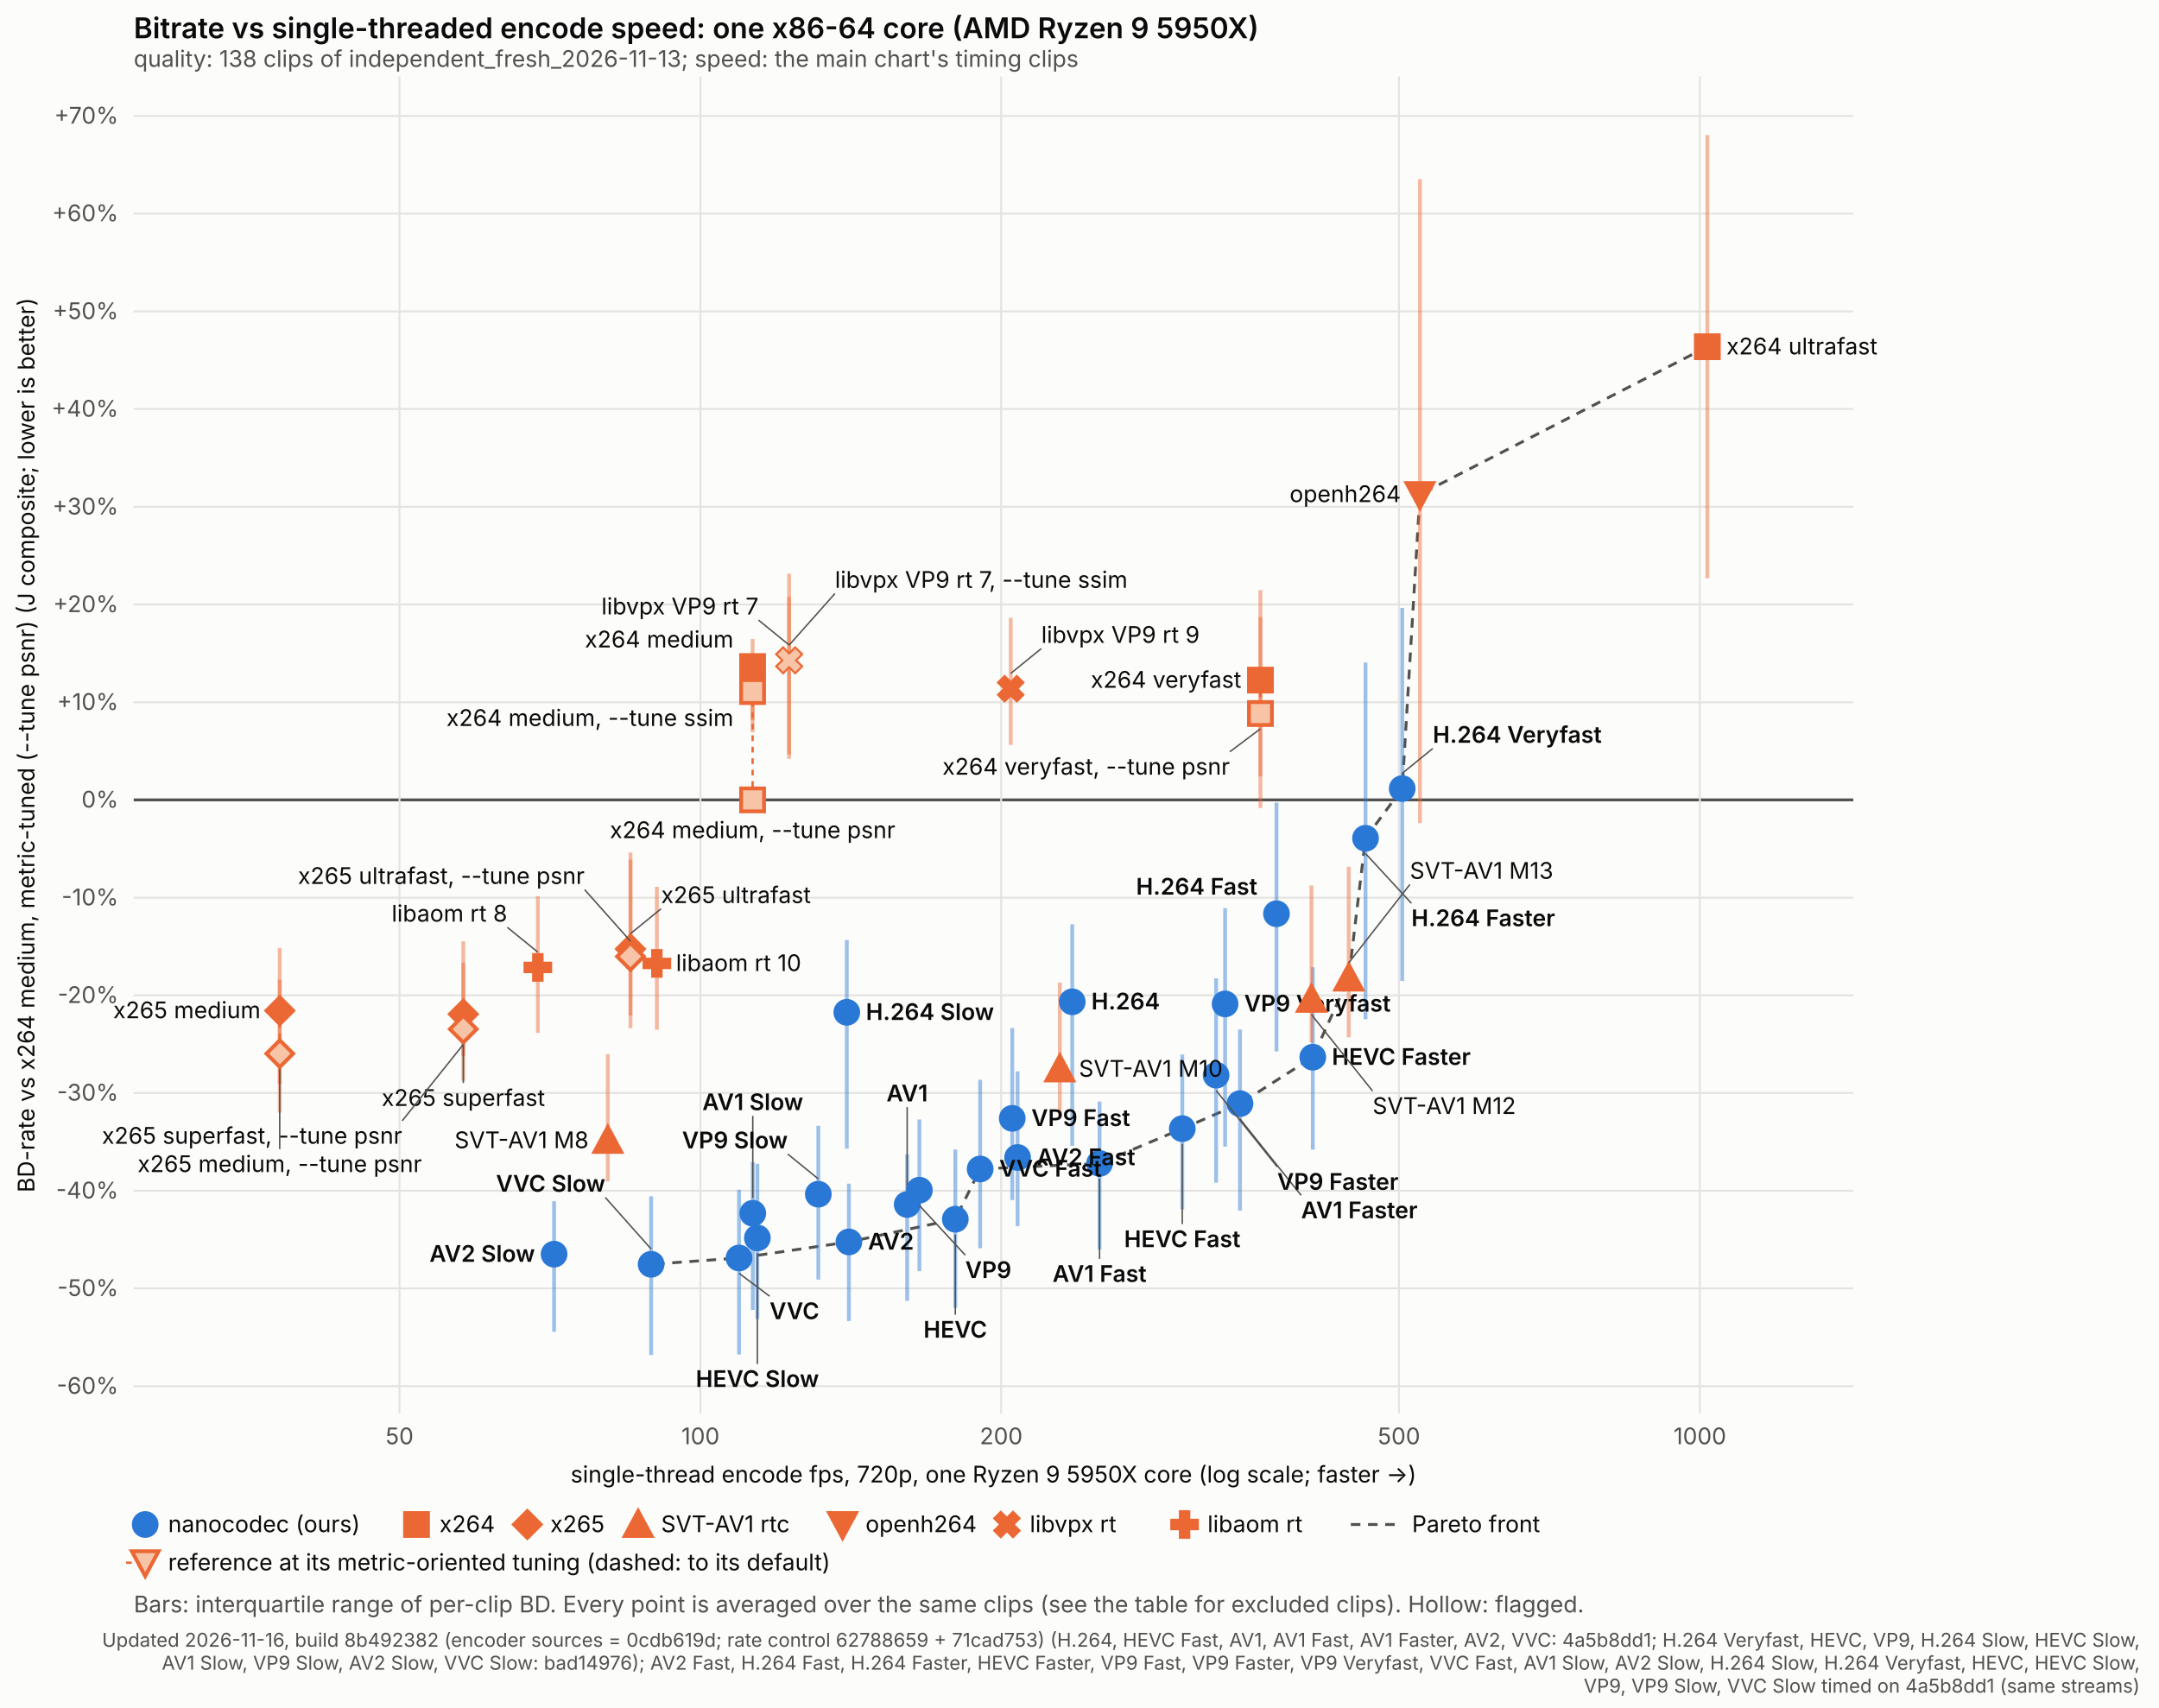
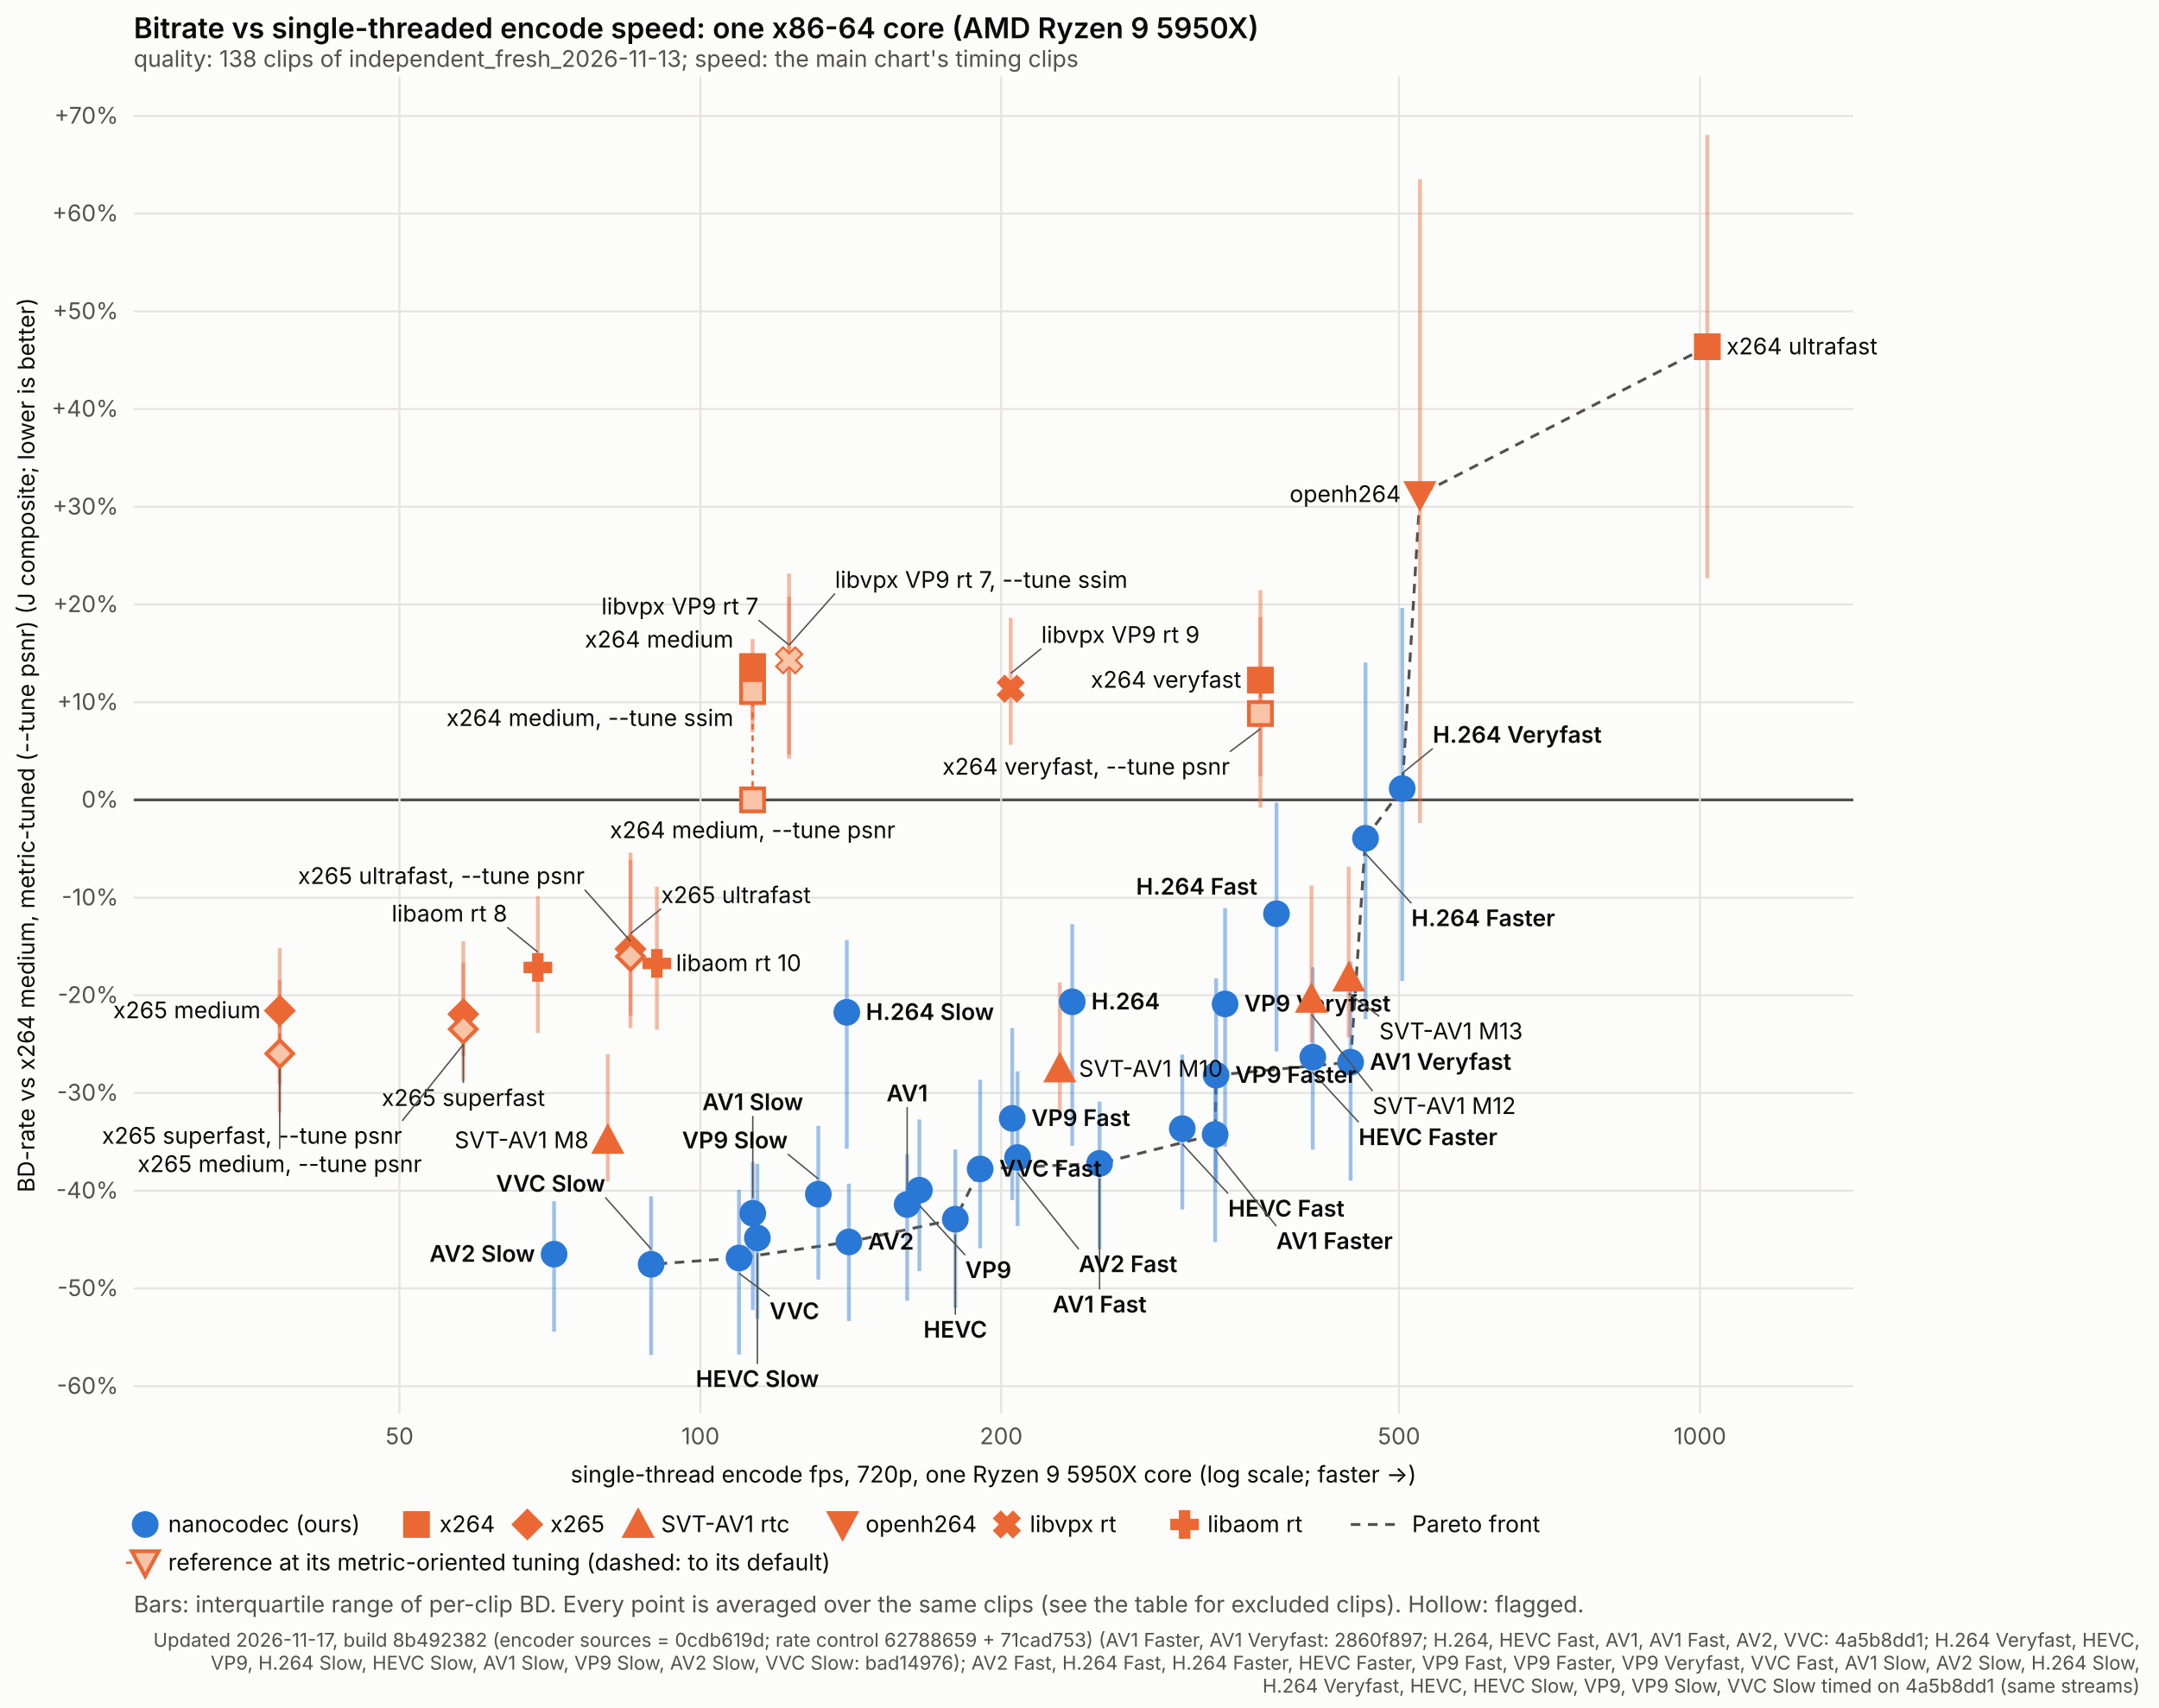
<svg xmlns="http://www.w3.org/2000/svg" viewBox="0 0 1130 894" width="1130" height="894" font-family="system-ui, -apple-system, Segoe UI, sans-serif" font-size="12">
  <rect width="1130" height="894" fill="#fcfcfb" />
  <text x="70" y="20" font-size="15" font-weight="600" fill="#0b0b0b">Bitrate vs single-threaded encode speed: one x86-64 core (AMD Ryzen 9 5950X)</text>
  <text x="70" y="35" fill="#52514e">quality: 138 clips of independent_fresh_2026-11-13; speed: the main chart's timing clips</text>
  <line x1="70" x2="970" y1="725.6" y2="725.6" stroke="#e4e3df" stroke-width="1" />
  <text x="62" y="729.6" text-anchor="end" fill="#52514e">-60%</text>
  <line x1="70" x2="970" y1="674.4" y2="674.4" stroke="#e4e3df" stroke-width="1" />
  <text x="62" y="678.4" text-anchor="end" fill="#52514e">-50%</text>
  <line x1="70" x2="970" y1="623.3" y2="623.3" stroke="#e4e3df" stroke-width="1" />
  <text x="62" y="627.3" text-anchor="end" fill="#52514e">-40%</text>
  <line x1="70" x2="970" y1="572.1" y2="572.1" stroke="#e4e3df" stroke-width="1" />
  <text x="62" y="576.1" text-anchor="end" fill="#52514e">-30%</text>
  <line x1="70" x2="970" y1="521.0" y2="521.0" stroke="#e4e3df" stroke-width="1" />
  <text x="62" y="525.0" text-anchor="end" fill="#52514e">-20%</text>
  <line x1="70" x2="970" y1="469.9" y2="469.9" stroke="#e4e3df" stroke-width="1" />
  <text x="62" y="473.9" text-anchor="end" fill="#52514e">-10%</text>
  <line x1="70" x2="970" y1="418.7" y2="418.7" stroke="#52514e" stroke-width="1.5" />
  <text x="62" y="422.7" text-anchor="end" fill="#52514e">0%</text>
  <line x1="70" x2="970" y1="367.6" y2="367.6" stroke="#e4e3df" stroke-width="1" />
  <text x="62" y="371.6" text-anchor="end" fill="#52514e">+10%</text>
  <line x1="70" x2="970" y1="316.4" y2="316.4" stroke="#e4e3df" stroke-width="1" />
  <text x="62" y="320.4" text-anchor="end" fill="#52514e">+20%</text>
  <line x1="70" x2="970" y1="265.3" y2="265.3" stroke="#e4e3df" stroke-width="1" />
  <text x="62" y="269.3" text-anchor="end" fill="#52514e">+30%</text>
  <line x1="70" x2="970" y1="214.1" y2="214.1" stroke="#e4e3df" stroke-width="1" />
  <text x="62" y="218.1" text-anchor="end" fill="#52514e">+40%</text>
  <line x1="70" x2="970" y1="163.0" y2="163.0" stroke="#e4e3df" stroke-width="1" />
  <text x="62" y="167.0" text-anchor="end" fill="#52514e">+50%</text>
  <line x1="70" x2="970" y1="111.8" y2="111.8" stroke="#e4e3df" stroke-width="1" />
  <text x="62" y="115.8" text-anchor="end" fill="#52514e">+60%</text>
  <line x1="70" x2="970" y1="60.7" y2="60.7" stroke="#e4e3df" stroke-width="1" />
  <text x="62" y="64.7" text-anchor="end" fill="#52514e">+70%</text>
  <line x1="209.1" x2="209.1" y1="40" y2="740" stroke="#e4e3df" />
  <text x="209.1" y="756" text-anchor="middle" fill="#52514e">50</text>
  <line x1="366.6" x2="366.6" y1="40" y2="740" stroke="#e4e3df" />
  <text x="366.6" y="756" text-anchor="middle" fill="#52514e">100</text>
  <line x1="524.0" x2="524.0" y1="40" y2="740" stroke="#e4e3df" />
  <text x="524.0" y="756" text-anchor="middle" fill="#52514e">200</text>
  <line x1="732.2" x2="732.2" y1="40" y2="740" stroke="#e4e3df" />
  <text x="732.2" y="756" text-anchor="middle" fill="#52514e">500</text>
  <line x1="889.7" x2="889.7" y1="40" y2="740" stroke="#e4e3df" />
  <text x="889.7" y="756" text-anchor="middle" fill="#52514e">1000</text>
  <text x="520.0" y="776" text-anchor="middle" fill="#0b0b0b">single-thread encode fps, 720p, one Ryzen 9 5950X core (log scale; faster →)</text>
  <text transform="translate(18,390.0) rotate(-90)" text-anchor="middle" fill="#0b0b0b">BD-rate vs x264 medium, metric-tuned (--tune psnr) (J composite; lower is better)</text>
-   <polyline points="893.6,181.5 743.2,258.8 733.9,412.8 714.7,438.8 705.9,512.0 687.1,553.4 649.0,577.7 618.8,590.8 575.5,609.0 513.0,611.9 500.0,638.2 444.3,650.1 386.8,658.5 340.8,661.8" fill="none" stroke="#52514e" stroke-width="1.5" stroke-dasharray="5 4" />
+   <polyline points="893.6,181.5 743.2,258.8 733.9,412.8 714.7,438.8 706.9,556.0 636.5,562.8 636.0,593.8 575.5,609.0 513.0,611.9 500.0,638.2 444.3,650.1 386.8,658.5 340.8,661.8" fill="none" stroke="#52514e" stroke-width="1.5" stroke-dasharray="5 4" />
  <line x1="393.9" y1="348.9" x2="393.9" y2="418.7" stroke="#eb6834" stroke-width="1.2" stroke-dasharray="3 3" />
  <line x1="659.7" y1="356.0" x2="659.7" y2="373.5" stroke="#eb6834" stroke-width="1.2" stroke-dasharray="3 3" />
  <line x1="393.9" y1="348.9" x2="393.9" y2="362.0" stroke="#eb6834" stroke-width="1.2" stroke-dasharray="3 3" />
  <line x1="330.0" y1="496.7" x2="330.0" y2="500.7" stroke="#eb6834" stroke-width="1.2" stroke-dasharray="3 3" />
  <line x1="242.5" y1="530.9" x2="242.5" y2="538.7" stroke="#eb6834" stroke-width="1.2" stroke-dasharray="3 3" />
  <line x1="146.4" y1="529.0" x2="146.4" y2="551.5" stroke="#eb6834" stroke-width="1.2" stroke-dasharray="3 3" />
  <line x1="413.0" y1="345.6" x2="413.0" y2="345.7" stroke="#eb6834" stroke-width="1.2" stroke-dasharray="3 3" />
  <line x1="393.9" x2="393.9" y1="418.7" y2="418.7" stroke="#eb6834" stroke-opacity="0.45" stroke-width="2" />
  <line x1="393.9" x2="393.9" y1="377.1" y2="334.5" stroke="#eb6834" stroke-opacity="0.45" stroke-width="2" />
  <line x1="443.2" x2="443.2" y1="601.3" y2="492.1" stroke="#2a78d6" stroke-opacity="0.45" stroke-width="2" />
  <line x1="561.2" x2="561.2" y1="599.8" y2="483.8" stroke="#2a78d6" stroke-opacity="0.45" stroke-width="2" />
  <line x1="668.1" x2="668.1" y1="550.4" y2="420.1" stroke="#2a78d6" stroke-opacity="0.45" stroke-width="2" />
  <line x1="714.7" x2="714.7" y1="533.5" y2="346.8" stroke="#2a78d6" stroke-opacity="0.45" stroke-width="2" />
  <line x1="733.9" x2="733.9" y1="513.5" y2="318.2" stroke="#2a78d6" stroke-opacity="0.45" stroke-width="2" />
  <line x1="396.4" x2="396.4" y1="690.4" y2="609.2" stroke="#2a78d6" stroke-opacity="0.45" stroke-width="2" />
  <line x1="500.0" x2="500.0" y1="684.6" y2="601.7" stroke="#2a78d6" stroke-opacity="0.45" stroke-width="2" />
  <line x1="618.8" x2="618.8" y1="633.1" y2="552.0" stroke="#2a78d6" stroke-opacity="0.45" stroke-width="2" />
  <line x1="687.1" x2="687.1" y1="601.8" y2="506.3" stroke="#2a78d6" stroke-opacity="0.45" stroke-width="2" />
  <line x1="394.0" x2="394.0" y1="685.7" y2="608.2" stroke="#2a78d6" stroke-opacity="0.45" stroke-width="2" />
  <line x1="474.8" x2="474.8" y1="680.9" y2="604.2" stroke="#2a78d6" stroke-opacity="0.45" stroke-width="2" />
  <line x1="575.5" x2="575.5" y1="654.0" y2="576.6" stroke="#2a78d6" stroke-opacity="0.45" stroke-width="2" />
-   <line x1="649.0" x2="649.0" y1="633.7" y2="538.9" stroke="#2a78d6" stroke-opacity="0.45" stroke-width="2" />
+   <line x1="636.0" x2="636.0" y1="650.2" y2="558.8" stroke="#2a78d6" stroke-opacity="0.45" stroke-width="2" />
+   <line x1="706.9" x2="706.9" y1="618.0" y2="503.4" stroke="#2a78d6" stroke-opacity="0.45" stroke-width="2" />
  <line x1="428.3" x2="428.3" y1="669.8" y2="589.3" stroke="#2a78d6" stroke-opacity="0.45" stroke-width="2" />
  <line x1="481.2" x2="481.2" y1="665.4" y2="586.0" stroke="#2a78d6" stroke-opacity="0.45" stroke-width="2" />
  <line x1="529.8" x2="529.8" y1="628.2" y2="538.1" stroke="#2a78d6" stroke-opacity="0.45" stroke-width="2" />
  <line x1="636.5" x2="636.5" y1="619.1" y2="512.1" stroke="#2a78d6" stroke-opacity="0.45" stroke-width="2" />
  <line x1="641.2" x2="641.2" y1="600.2" y2="475.4" stroke="#2a78d6" stroke-opacity="0.45" stroke-width="2" />
  <line x1="290.0" x2="290.0" y1="697.1" y2="628.8" stroke="#2a78d6" stroke-opacity="0.45" stroke-width="2" />
  <line x1="444.3" x2="444.3" y1="691.5" y2="619.6" stroke="#2a78d6" stroke-opacity="0.45" stroke-width="2" />
  <line x1="532.6" x2="532.6" y1="641.8" y2="560.8" stroke="#2a78d6" stroke-opacity="0.45" stroke-width="2" />
  <line x1="340.8" x2="340.8" y1="709.3" y2="626.2" stroke="#2a78d6" stroke-opacity="0.45" stroke-width="2" />
  <line x1="386.8" x2="386.8" y1="709.0" y2="622.8" stroke="#2a78d6" stroke-opacity="0.45" stroke-width="2" />
  <line x1="513.0" x2="513.0" y1="653.4" y2="565.2" stroke="#2a78d6" stroke-opacity="0.45" stroke-width="2" />
  <line x1="743.2" x2="743.2" y1="430.8" y2="93.8" stroke="#eb6834" stroke-opacity="0.45" stroke-width="2" />
  <line x1="893.6" x2="893.6" y1="302.7" y2="70.7" stroke="#eb6834" stroke-opacity="0.45" stroke-width="2" />
  <line x1="659.7" x2="659.7" y1="406.4" y2="308.9" stroke="#eb6834" stroke-opacity="0.45" stroke-width="2" />
  <line x1="330.0" x2="330.0" y1="531.6" y2="446.3" stroke="#eb6834" stroke-opacity="0.45" stroke-width="2" />
  <line x1="242.5" x2="242.5" y1="552.8" y2="492.7" stroke="#eb6834" stroke-opacity="0.45" stroke-width="2" />
  <line x1="146.4" x2="146.4" y1="567.3" y2="496.2" stroke="#eb6834" stroke-opacity="0.45" stroke-width="2" />
  <line x1="318.1" x2="318.1" y1="618.4" y2="551.8" stroke="#eb6834" stroke-opacity="0.45" stroke-width="2" />
  <line x1="554.7" x2="554.7" y1="584.0" y2="514.3" stroke="#eb6834" stroke-opacity="0.45" stroke-width="2" />
  <line x1="686.4" x2="686.4" y1="545.6" y2="463.5" stroke="#eb6834" stroke-opacity="0.45" stroke-width="2" />
  <line x1="705.9" x2="705.9" y1="543.0" y2="453.7" stroke="#eb6834" stroke-opacity="0.45" stroke-width="2" />
  <line x1="413.0" x2="413.0" y1="394.9" y2="300.3" stroke="#eb6834" stroke-opacity="0.45" stroke-width="2" />
  <line x1="529.0" x2="529.0" y1="389.9" y2="323.4" stroke="#eb6834" stroke-opacity="0.45" stroke-width="2" />
  <line x1="281.5" x2="281.5" y1="540.7" y2="469.1" stroke="#eb6834" stroke-opacity="0.45" stroke-width="2" />
  <line x1="343.8" x2="343.8" y1="539.0" y2="464.2" stroke="#eb6834" stroke-opacity="0.45" stroke-width="2" />
  <line x1="659.7" x2="659.7" y1="422.9" y2="323.0" stroke="#eb6834" stroke-opacity="0.45" stroke-width="2" />
  <line x1="393.9" x2="393.9" y1="383.3" y2="343.6" stroke="#eb6834" stroke-opacity="0.45" stroke-width="2" />
  <line x1="330.0" x2="330.0" y1="538.2" y2="450.0" stroke="#eb6834" stroke-opacity="0.45" stroke-width="2" />
  <line x1="242.5" x2="242.5" y1="565.8" y2="503.9" stroke="#eb6834" stroke-opacity="0.45" stroke-width="2" />
  <line x1="146.4" x2="146.4" y1="582.4" y2="512.8" stroke="#eb6834" stroke-opacity="0.45" stroke-width="2" />
  <line x1="413.0" x2="413.0" y1="397.2" y2="312.4" stroke="#eb6834" stroke-opacity="0.45" stroke-width="2" />
  <g>
    <rect x="387.9" y="412.7" width="12" height="12" fill="#f7c4a8" stroke="#eb6834" stroke-width="2" />
  </g>
  <text x="393.9" y="438.7" text-anchor="middle" fill="#0b0b0b">x264 medium, --tune psnr</text>
  <g>
    <rect x="387.9" y="342.9" width="12" height="12" fill="#eb6834" stroke="#eb6834" stroke-width="2" />
  </g>
  <text x="383.9" y="338.9" text-anchor="end" fill="#0b0b0b">x264 medium</text>
  <g>
    <circle cx="443.2" cy="529.9" r="6" fill="#2a78d6" stroke="#2a78d6" stroke-width="2" />
  </g>
  <text x="453.2" y="533.9" text-anchor="start" fill="#0b0b0b" font-weight="600">H.264 Slow</text>
  <g>
    <circle cx="561.2" cy="524.4" r="6" fill="#2a78d6" stroke="#2a78d6" stroke-width="2" />
  </g>
  <text x="571.2" y="528.4" text-anchor="start" fill="#0b0b0b" font-weight="600">H.264</text>
  <g>
    <circle cx="668.1" cy="478.3" r="6" fill="#2a78d6" stroke="#2a78d6" stroke-width="2" />
  </g>
  <text x="658.1" y="468.3" text-anchor="end" fill="#0b0b0b" font-weight="600">H.264 Fast</text>
  <g>
    <circle cx="714.7" cy="438.8" r="6" fill="#2a78d6" stroke="#2a78d6" stroke-width="2" />
  </g>
  <line x1="714.7" y1="446.8" x2="738.7" y2="472.8" stroke="#52514e" stroke-width="0.75" />
  <text x="738.7" y="484.8" text-anchor="start" fill="#0b0b0b" font-weight="600">H.264 Faster</text>
  <g>
    <circle cx="733.9" cy="412.8" r="6" fill="#2a78d6" stroke="#2a78d6" stroke-width="2" />
  </g>
  <line x1="733.9" y1="404.8" x2="749.9" y2="391.8" stroke="#52514e" stroke-width="0.75" />
  <text x="749.9" y="388.8" text-anchor="start" fill="#0b0b0b" font-weight="600">H.264 Veryfast</text>
  <g>
    <circle cx="396.4" cy="648.0" r="6" fill="#2a78d6" stroke="#2a78d6" stroke-width="2" />
  </g>
  <line x1="396.4" y1="656.0" x2="396.4" y2="714.0" stroke="#52514e" stroke-width="0.75" />
  <text x="396.4" y="726.0" text-anchor="middle" fill="#0b0b0b" font-weight="600">HEVC Slow</text>
  <g>
    <circle cx="500.0" cy="638.2" r="6" fill="#2a78d6" stroke="#2a78d6" stroke-width="2" />
  </g>
  <line x1="500.0" y1="646.2" x2="500.0" y2="688.2" stroke="#52514e" stroke-width="0.75" />
  <text x="500.0" y="700.2" text-anchor="middle" fill="#0b0b0b" font-weight="600">HEVC</text>
  <g>
    <circle cx="618.8" cy="590.8" r="6" fill="#2a78d6" stroke="#2a78d6" stroke-width="2" />
  </g>
-   <line x1="618.8" y1="598.8" x2="618.8" y2="640.8" stroke="#52514e" stroke-width="0.75" />
-   <text x="618.8" y="652.8" text-anchor="middle" fill="#0b0b0b" font-weight="600">HEVC Fast</text>
+   <line x1="618.8" y1="598.8" x2="642.8" y2="624.8" stroke="#52514e" stroke-width="0.75" />
+   <text x="642.8" y="636.8" text-anchor="start" fill="#0b0b0b" font-weight="600">HEVC Fast</text>
  <g>
    <circle cx="687.1" cy="553.4" r="6" fill="#2a78d6" stroke="#2a78d6" stroke-width="2" />
  </g>
-   <text x="697.1" y="557.4" text-anchor="start" fill="#0b0b0b" font-weight="600">HEVC Faster</text>
+   <line x1="687.1" y1="561.4" x2="711.1" y2="587.4" stroke="#52514e" stroke-width="0.75" />
+   <text x="711.1" y="599.4" text-anchor="start" fill="#0b0b0b" font-weight="600">HEVC Faster</text>
  <g>
    <circle cx="394.0" cy="635.1" r="6" fill="#2a78d6" stroke="#2a78d6" stroke-width="2" />
  </g>
  <line x1="394.0" y1="627.1" x2="394.0" y2="584.1" stroke="#52514e" stroke-width="0.75" />
  <text x="394.0" y="581.1" text-anchor="middle" fill="#0b0b0b" font-weight="600">AV1 Slow</text>
  <g>
    <circle cx="474.8" cy="630.5" r="6" fill="#2a78d6" stroke="#2a78d6" stroke-width="2" />
  </g>
  <line x1="474.8" y1="622.5" x2="474.8" y2="579.5" stroke="#52514e" stroke-width="0.75" />
  <text x="474.8" y="576.5" text-anchor="middle" fill="#0b0b0b" font-weight="600">AV1</text>
  <g>
    <circle cx="575.5" cy="609.0" r="6" fill="#2a78d6" stroke="#2a78d6" stroke-width="2" />
  </g>
-   <line x1="575.5" y1="617.0" x2="575.5" y2="659.0" stroke="#52514e" stroke-width="0.75" />
-   <text x="575.5" y="671.0" text-anchor="middle" fill="#0b0b0b" font-weight="600">AV1 Fast</text>
-   <g>
-     <circle cx="649.0" cy="577.7" r="6" fill="#2a78d6" stroke="#2a78d6" stroke-width="2" />
-   </g>
-   <line x1="649.0" y1="585.7" x2="681.0" y2="625.7" stroke="#52514e" stroke-width="0.75" />
-   <text x="681.0" y="637.7" text-anchor="start" fill="#0b0b0b" font-weight="600">AV1 Faster</text>
+   <line x1="575.5" y1="617.0" x2="575.5" y2="675.0" stroke="#52514e" stroke-width="0.75" />
+   <text x="575.5" y="687.0" text-anchor="middle" fill="#0b0b0b" font-weight="600">AV1 Fast</text>
+   <g>
+     <circle cx="636.0" cy="593.8" r="6" fill="#2a78d6" stroke="#2a78d6" stroke-width="2" />
+   </g>
+   <line x1="636.0" y1="601.8" x2="668.0" y2="641.8" stroke="#52514e" stroke-width="0.75" />
+   <text x="668.0" y="653.8" text-anchor="start" fill="#0b0b0b" font-weight="600">AV1 Faster</text>
+   <g>
+     <circle cx="706.9" cy="556.0" r="6" fill="#2a78d6" stroke="#2a78d6" stroke-width="2" />
+   </g>
+   <text x="716.9" y="560.0" text-anchor="start" fill="#0b0b0b" font-weight="600">AV1 Veryfast</text>
  <g>
    <circle cx="428.3" cy="625.1" r="6" fill="#2a78d6" stroke="#2a78d6" stroke-width="2" />
  </g>
  <line x1="428.3" y1="617.1" x2="412.3" y2="604.1" stroke="#52514e" stroke-width="0.75" />
  <text x="412.3" y="601.1" text-anchor="end" fill="#0b0b0b" font-weight="600">VP9 Slow</text>
  <g>
    <circle cx="481.2" cy="623.0" r="6" fill="#2a78d6" stroke="#2a78d6" stroke-width="2" />
  </g>
  <line x1="481.2" y1="631.0" x2="505.2" y2="657.0" stroke="#52514e" stroke-width="0.75" />
  <text x="505.2" y="669.0" text-anchor="start" fill="#0b0b0b" font-weight="600">VP9</text>
  <g>
    <circle cx="529.8" cy="585.4" r="6" fill="#2a78d6" stroke="#2a78d6" stroke-width="2" />
  </g>
  <text x="539.8" y="589.4" text-anchor="start" fill="#0b0b0b" font-weight="600">VP9 Fast</text>
  <g>
    <circle cx="636.5" cy="562.8" r="6" fill="#2a78d6" stroke="#2a78d6" stroke-width="2" />
  </g>
-   <line x1="636.5" y1="570.8" x2="668.5" y2="610.8" stroke="#52514e" stroke-width="0.75" />
-   <text x="668.5" y="622.8" text-anchor="start" fill="#0b0b0b" font-weight="600">VP9 Faster</text>
+   <text x="646.5" y="566.8" text-anchor="start" fill="#0b0b0b" font-weight="600">VP9 Faster</text>
  <g>
    <circle cx="641.2" cy="525.5" r="6" fill="#2a78d6" stroke="#2a78d6" stroke-width="2" />
  </g>
  <text x="651.2" y="529.5" text-anchor="start" fill="#0b0b0b" font-weight="600">VP9 Veryfast</text>
  <g>
    <circle cx="290.0" cy="656.5" r="6" fill="#2a78d6" stroke="#2a78d6" stroke-width="2" />
  </g>
  <text x="280.0" y="660.5" text-anchor="end" fill="#0b0b0b" font-weight="600">AV2 Slow</text>
  <g>
    <circle cx="444.3" cy="650.1" r="6" fill="#2a78d6" stroke="#2a78d6" stroke-width="2" />
  </g>
  <text x="454.3" y="654.1" text-anchor="start" fill="#0b0b0b" font-weight="600">AV2</text>
  <g>
    <circle cx="532.6" cy="605.9" r="6" fill="#2a78d6" stroke="#2a78d6" stroke-width="2" />
  </g>
-   <text x="542.6" y="609.9" text-anchor="start" fill="#0b0b0b" font-weight="600">AV2 Fast</text>
+   <line x1="532.6" y1="613.9" x2="564.6" y2="653.9" stroke="#52514e" stroke-width="0.75" />
+   <text x="564.6" y="665.9" text-anchor="start" fill="#0b0b0b" font-weight="600">AV2 Fast</text>
  <g>
    <circle cx="340.8" cy="661.8" r="6" fill="#2a78d6" stroke="#2a78d6" stroke-width="2" />
  </g>
  <line x1="340.8" y1="653.8" x2="316.8" y2="626.8" stroke="#52514e" stroke-width="0.75" />
  <text x="316.8" y="623.8" text-anchor="end" fill="#0b0b0b" font-weight="600">VVC Slow</text>
  <g>
    <circle cx="386.8" cy="658.5" r="6" fill="#2a78d6" stroke="#2a78d6" stroke-width="2" />
  </g>
  <line x1="386.8" y1="666.5" x2="402.8" y2="678.5" stroke="#52514e" stroke-width="0.75" />
  <text x="402.8" y="690.5" text-anchor="start" fill="#0b0b0b" font-weight="600">VVC</text>
  <g>
    <circle cx="513.0" cy="611.9" r="6" fill="#2a78d6" stroke="#2a78d6" stroke-width="2" />
  </g>
  <text x="523.0" y="615.9" text-anchor="start" fill="#0b0b0b" font-weight="600">VVC Fast</text>
  <g>
    <polygon points="743.171,265.841 750.171,252.841 736.171,252.841" fill="#eb6834" stroke="#eb6834" stroke-width="2" />
  </g>
  <text x="733.2" y="262.8" text-anchor="end" fill="#0b0b0b">openh264</text>
  <g>
    <rect x="887.6" y="175.5" width="12" height="12" fill="#eb6834" stroke="#eb6834" stroke-width="2" />
  </g>
  <text x="903.6" y="185.5" text-anchor="start" fill="#0b0b0b">x264 ultrafast</text>
  <g>
    <rect x="653.7" y="350.0" width="12" height="12" fill="#eb6834" stroke="#eb6834" stroke-width="2" />
  </g>
  <text x="649.7" y="360.0" text-anchor="end" fill="#0b0b0b">x264 veryfast</text>
  <g>
    <polygon points="329.978,489.734 336.978,496.734 329.978,503.734 322.978,496.734" fill="#eb6834" stroke="#eb6834" stroke-width="2" />
  </g>
  <line x1="330.0" y1="488.7" x2="346.0" y2="475.7" stroke="#52514e" stroke-width="0.75" />
  <text x="346.0" y="472.7" text-anchor="start" fill="#0b0b0b">x265 ultrafast</text>
  <g>
    <polygon points="242.489,523.856 249.489,530.856 242.489,537.856 235.489,530.856" fill="#eb6834" stroke="#eb6834" stroke-width="2" />
  </g>
  <line x1="242.5" y1="538.9" x2="242.5" y2="566.9" stroke="#52514e" stroke-width="0.75" />
  <text x="242.5" y="578.9" text-anchor="middle" fill="#0b0b0b">x265 superfast</text>
  <g>
    <polygon points="146.449,522.034 153.449,529.034 146.449,536.034 139.449,529.034" fill="#eb6834" stroke="#eb6834" stroke-width="2" />
  </g>
  <text x="136.4" y="533.0" text-anchor="end" fill="#0b0b0b">x265 medium</text>
  <g>
    <polygon points="318.125,589.951 325.125,602.951 311.125,602.951" fill="#eb6834" stroke="#eb6834" stroke-width="2" />
  </g>
  <text x="308.1" y="601.0" text-anchor="end" fill="#0b0b0b">SVT-AV1 M8</text>
  <g>
    <polygon points="554.706,552.579 561.706,565.579 547.706,565.579" fill="#eb6834" stroke="#eb6834" stroke-width="2" />
  </g>
  <text x="564.7" y="563.6" text-anchor="start" fill="#0b0b0b">SVT-AV1 M10</text>
  <g>
    <polygon points="686.399,516.122 693.399,529.122 679.399,529.122" fill="#eb6834" stroke="#eb6834" stroke-width="2" />
  </g>
  <line x1="686.4" y1="531.1" x2="718.4" y2="571.1" stroke="#52514e" stroke-width="0.75" />
  <text x="718.4" y="583.1" text-anchor="start" fill="#0b0b0b">SVT-AV1 M12</text>
  <g>
    <polygon points="705.948,505.024 712.948,518.024 698.948,518.024" fill="#eb6834" stroke="#eb6834" stroke-width="2" />
  </g>
-   <line x1="705.9" y1="504.0" x2="737.9" y2="463.0" stroke="#52514e" stroke-width="0.75" />
-   <text x="737.9" y="460.0" text-anchor="start" fill="#0b0b0b">SVT-AV1 M13</text>
+   <line x1="705.9" y1="520.0" x2="721.9" y2="532.0" stroke="#52514e" stroke-width="0.75" />
+   <text x="721.9" y="544.0" text-anchor="start" fill="#0b0b0b">SVT-AV1 M13</text>
  <g>
    <polygon points="416.2,338.9 419.8,342.4 416.6,345.6 419.8,348.8 416.2,352.3 413.0,349.1 409.9,352.3 406.3,348.8 409.5,345.6 406.3,342.4 409.9,338.9 413.0,342.1" fill="#eb6834" stroke="#eb6834" stroke-width="1" />
  </g>
  <line x1="413.0" y1="337.6" x2="397.0" y2="324.6" stroke="#52514e" stroke-width="0.75" />
  <text x="397.0" y="321.6" text-anchor="end" fill="#0b0b0b">libvpx VP9 rt 7</text>
  <g>
    <polygon points="532.2,353.8 535.7,357.3 532.5,360.5 535.7,363.7 532.2,367.2 529.0,364.0 525.8,367.2 522.3,363.7 525.5,360.5 522.3,357.3 525.8,353.8 529.0,357.0" fill="#eb6834" stroke="#eb6834" stroke-width="1" />
  </g>
  <line x1="529.0" y1="352.5" x2="545.0" y2="339.5" stroke="#52514e" stroke-width="0.75" />
  <text x="545.0" y="336.5" text-anchor="start" fill="#0b0b0b">libvpx VP9 rt 9</text>
  <g>
    <polygon points="279.0,499.4 284.0,499.4 284.0,503.9 288.5,503.9 288.5,508.9 284.0,508.9 284.0,513.4 279.0,513.4 279.0,508.9 274.5,508.9 274.5,503.9 279.0,503.9" fill="#eb6834" stroke="#eb6834" stroke-width="1" />
  </g>
  <line x1="281.5" y1="498.4" x2="265.5" y2="485.4" stroke="#52514e" stroke-width="0.75" />
  <text x="265.5" y="482.4" text-anchor="end" fill="#0b0b0b">libaom rt 8</text>
  <g>
    <polygon points="341.3,497.3 346.3,497.3 346.3,501.8 350.8,501.8 350.8,506.8 346.3,506.8 346.3,511.3 341.3,511.3 341.3,506.8 336.8,506.8 336.8,501.8 341.3,501.8" fill="#eb6834" stroke="#eb6834" stroke-width="1" />
  </g>
  <text x="353.8" y="508.3" text-anchor="start" fill="#0b0b0b">libaom rt 10</text>
  <g>
    <rect x="653.7" y="367.5" width="12" height="12" fill="#f7c4a8" stroke="#eb6834" stroke-width="2" />
  </g>
  <line x1="659.7" y1="381.5" x2="643.7" y2="393.5" stroke="#52514e" stroke-width="0.75" />
  <text x="643.7" y="405.5" text-anchor="end" fill="#0b0b0b">x264 veryfast, --tune psnr</text>
  <g>
    <rect x="387.9" y="356.0" width="12" height="12" fill="#f7c4a8" stroke="#eb6834" stroke-width="2" />
  </g>
  <text x="383.9" y="380.0" text-anchor="end" fill="#0b0b0b">x264 medium, --tune ssim</text>
  <g>
    <polygon points="329.978,493.672 336.978,500.672 329.978,507.672 322.978,500.672" fill="#f7c4a8" stroke="#eb6834" stroke-width="2" />
  </g>
  <line x1="330.0" y1="492.7" x2="306.0" y2="465.7" stroke="#52514e" stroke-width="0.75" />
  <text x="306.0" y="462.7" text-anchor="end" fill="#0b0b0b">x265 ultrafast, --tune psnr</text>
  <g>
    <polygon points="242.489,531.697 249.489,538.697 242.489,545.697 235.489,538.697" fill="#f7c4a8" stroke="#eb6834" stroke-width="2" />
  </g>
  <line x1="242.5" y1="546.7" x2="210.5" y2="586.7" stroke="#52514e" stroke-width="0.75" />
  <text x="210.5" y="598.7" text-anchor="end" fill="#0b0b0b">x265 superfast, --tune psnr</text>
  <g>
    <polygon points="146.449,544.524 153.449,551.524 146.449,558.524 139.449,551.524" fill="#f7c4a8" stroke="#eb6834" stroke-width="2" />
  </g>
  <line x1="146.4" y1="559.5" x2="146.4" y2="601.5" stroke="#52514e" stroke-width="0.75" />
  <text x="146.4" y="613.5" text-anchor="middle" fill="#0b0b0b">x265 medium, --tune psnr</text>
  <g>
    <polygon points="416.2,338.9 419.8,342.5 416.6,345.7 419.8,348.8 416.2,352.4 413.0,349.2 409.9,352.4 406.3,348.8 409.5,345.7 406.3,342.5 409.9,338.9 413.0,342.1" fill="#f7c4a8" stroke="#eb6834" stroke-width="1" />
  </g>
  <line x1="413.0" y1="337.7" x2="437.0" y2="310.7" stroke="#52514e" stroke-width="0.75" />
  <text x="437.0" y="307.7" text-anchor="start" fill="#0b0b0b">libvpx VP9 rt 7, --tune ssim</text>
  <circle cx="76.0" cy="798.0" r="6" fill="#2a78d6" stroke="#2a78d6" stroke-width="2" />
  <text x="88" y="802" fill="#0b0b0b">nanocodec (ours)</text>
  <rect x="212.0" y="792.0" width="12" height="12" fill="#eb6834" stroke="#eb6834" stroke-width="2" />
  <text x="230" y="802" fill="#0b0b0b">x264</text>
  <polygon points="276,791 283,798 276,805 269,798" fill="#eb6834" stroke="#eb6834" stroke-width="2" />
  <text x="288" y="802" fill="#0b0b0b">x265</text>
  <polygon points="334,791 341,804 327,804" fill="#eb6834" stroke="#eb6834" stroke-width="2" />
  <text x="346" y="802" fill="#0b0b0b">SVT-AV1 rtc</text>
  <polygon points="441,805 448,792 434,792" fill="#eb6834" stroke="#eb6834" stroke-width="2" />
  <text x="453" y="802" fill="#0b0b0b">openh264</text>
  <polygon points="530.2,791.3 533.7,794.8 530.5,798.0 533.7,801.2 530.2,804.7 527.0,801.5 523.8,804.7 520.3,801.2 523.5,798.0 520.3,794.8 523.8,791.3 527.0,794.5" fill="#eb6834" stroke="#eb6834" stroke-width="1" />
  <text x="539" y="802" fill="#0b0b0b">libvpx rt</text>
  <polygon points="617.5,791.0 622.5,791.0 622.5,795.5 627.0,795.5 627.0,800.5 622.5,800.5 622.5,805.0 617.5,805.0 617.5,800.5 613.0,800.5 613.0,795.5 617.5,795.5" fill="#eb6834" stroke="#eb6834" stroke-width="1" />
  <text x="632" y="802" fill="#0b0b0b">libaom rt</text>
  <line x1="707" x2="733" y1="798" y2="798" stroke="#52514e" stroke-width="1.5" stroke-dasharray="5 4" />
  <text x="739" y="802" fill="#0b0b0b">Pareto front</text>
  <line x1="66" x2="76" y1="818" y2="818" stroke="#eb6834" stroke-width="1.2" stroke-dasharray="3 3" />
  <polygon points="76,825 83,812 69,812" fill="#f7c4a8" stroke="#eb6834" stroke-width="2" />
  <text x="88" y="822" fill="#0b0b0b">reference at its metric-oriented tuning (dashed: to its default)</text>
  <text x="70" y="844" fill="#52514e">Bars: interquartile range of per-clip BD. Every point is averaged over the same clips (see the table for excluded clips). Hollow: flagged.</text>
-   <text x="1120" y="862" font-size="10" text-anchor="end" fill="#52514e">Updated 2026-11-16, build 8b492382 (encoder sources = 0cdb619d; rate control 62788659 + 71cad753) (H.264, HEVC Fast, AV1, AV1 Fast, AV1 Faster, AV2, VVC: 4a5b8dd1; H.264 Veryfast, HEVC, VP9, H.264 Slow, HEVC Slow,</text>
-   <text x="1120" y="874" font-size="10" text-anchor="end" fill="#52514e">AV1 Slow, VP9 Slow, AV2 Slow, VVC Slow: bad14976); AV2 Fast, H.264 Fast, H.264 Faster, HEVC Faster, VP9 Fast, VP9 Faster, VP9 Veryfast, VVC Fast, AV1 Slow, AV2 Slow, H.264 Slow, H.264 Veryfast, HEVC, HEVC Slow,</text>
-   <text x="1120" y="886" font-size="10" text-anchor="end" fill="#52514e">VP9, VP9 Slow, VVC Slow timed on 4a5b8dd1 (same streams)</text>
+   <text x="1120" y="862" font-size="10" text-anchor="end" fill="#52514e">Updated 2026-11-17, build 8b492382 (encoder sources = 0cdb619d; rate control 62788659 + 71cad753) (AV1 Faster, AV1 Veryfast: 2860f897; H.264, HEVC Fast, AV1, AV1 Fast, AV2, VVC: 4a5b8dd1; H.264 Veryfast, HEVC,</text>
+   <text x="1120" y="874" font-size="10" text-anchor="end" fill="#52514e">VP9, H.264 Slow, HEVC Slow, AV1 Slow, VP9 Slow, AV2 Slow, VVC Slow: bad14976); AV2 Fast, H.264 Fast, H.264 Faster, HEVC Faster, VP9 Fast, VP9 Faster, VP9 Veryfast, VVC Fast, AV1 Slow, AV2 Slow, H.264 Slow,</text>
+   <text x="1120" y="886" font-size="10" text-anchor="end" fill="#52514e">H.264 Veryfast, HEVC, HEVC Slow, VP9, VP9 Slow, VVC Slow timed on 4a5b8dd1 (same streams)</text>
</svg>
